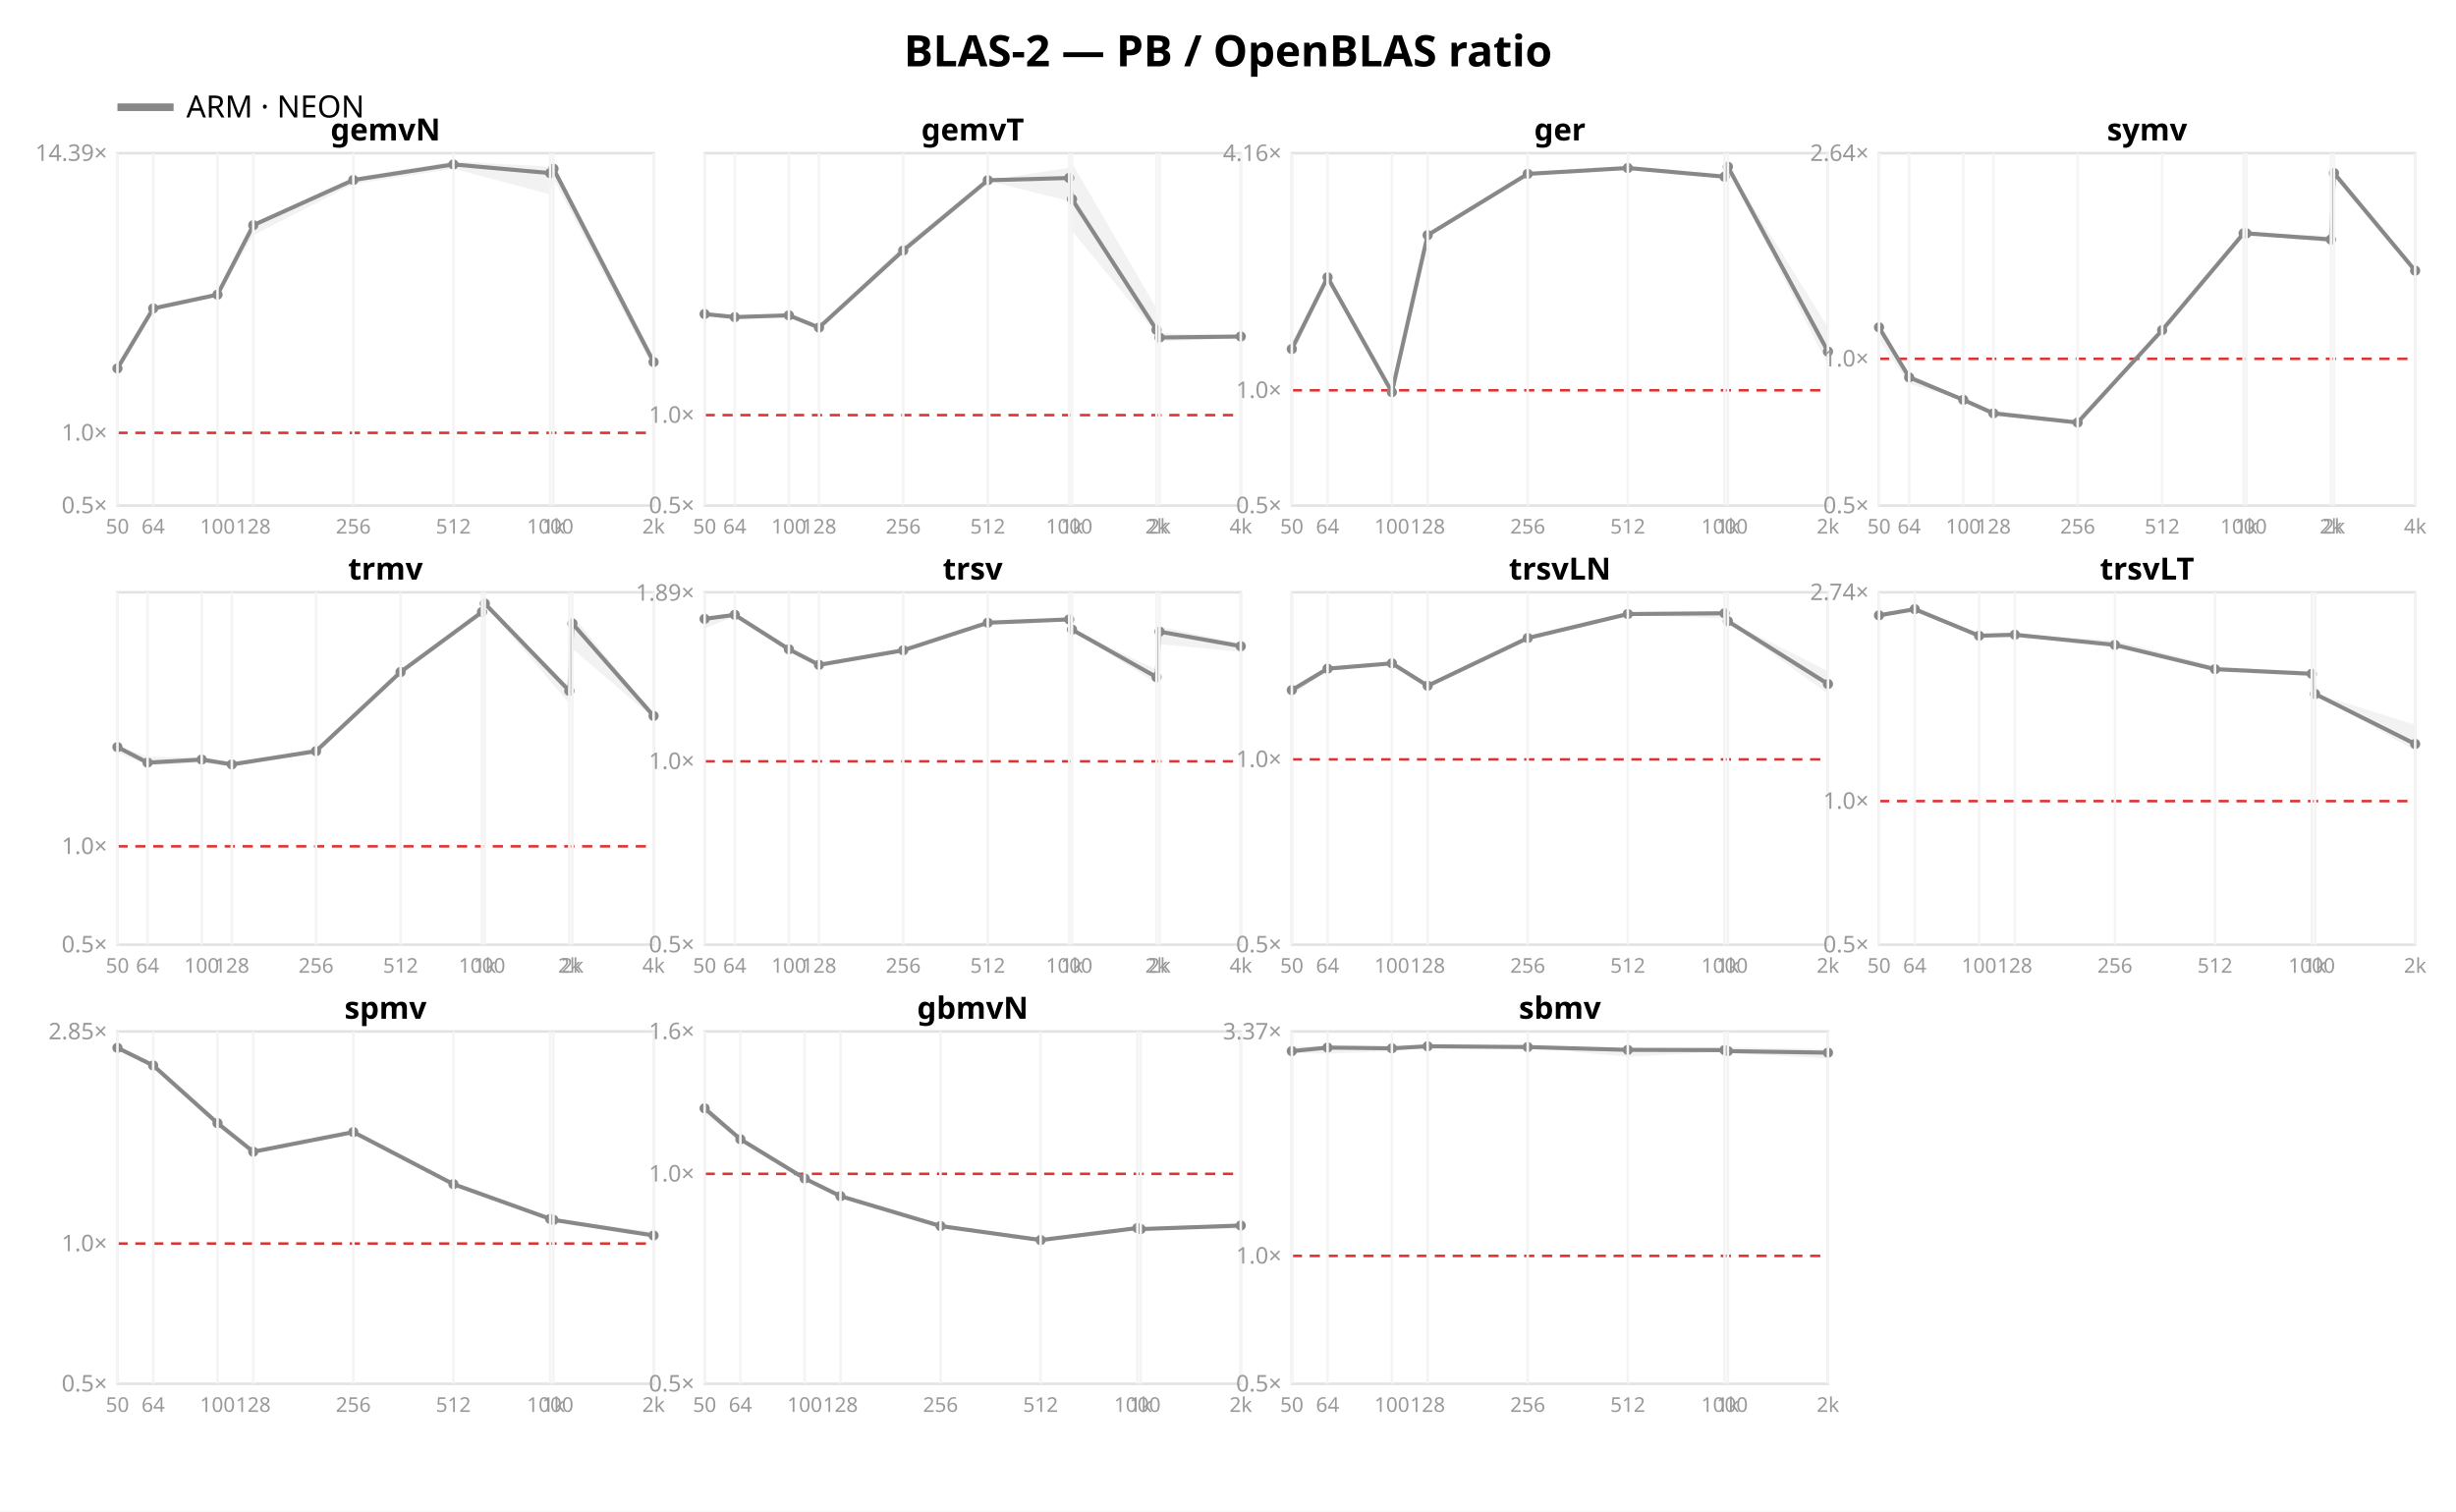
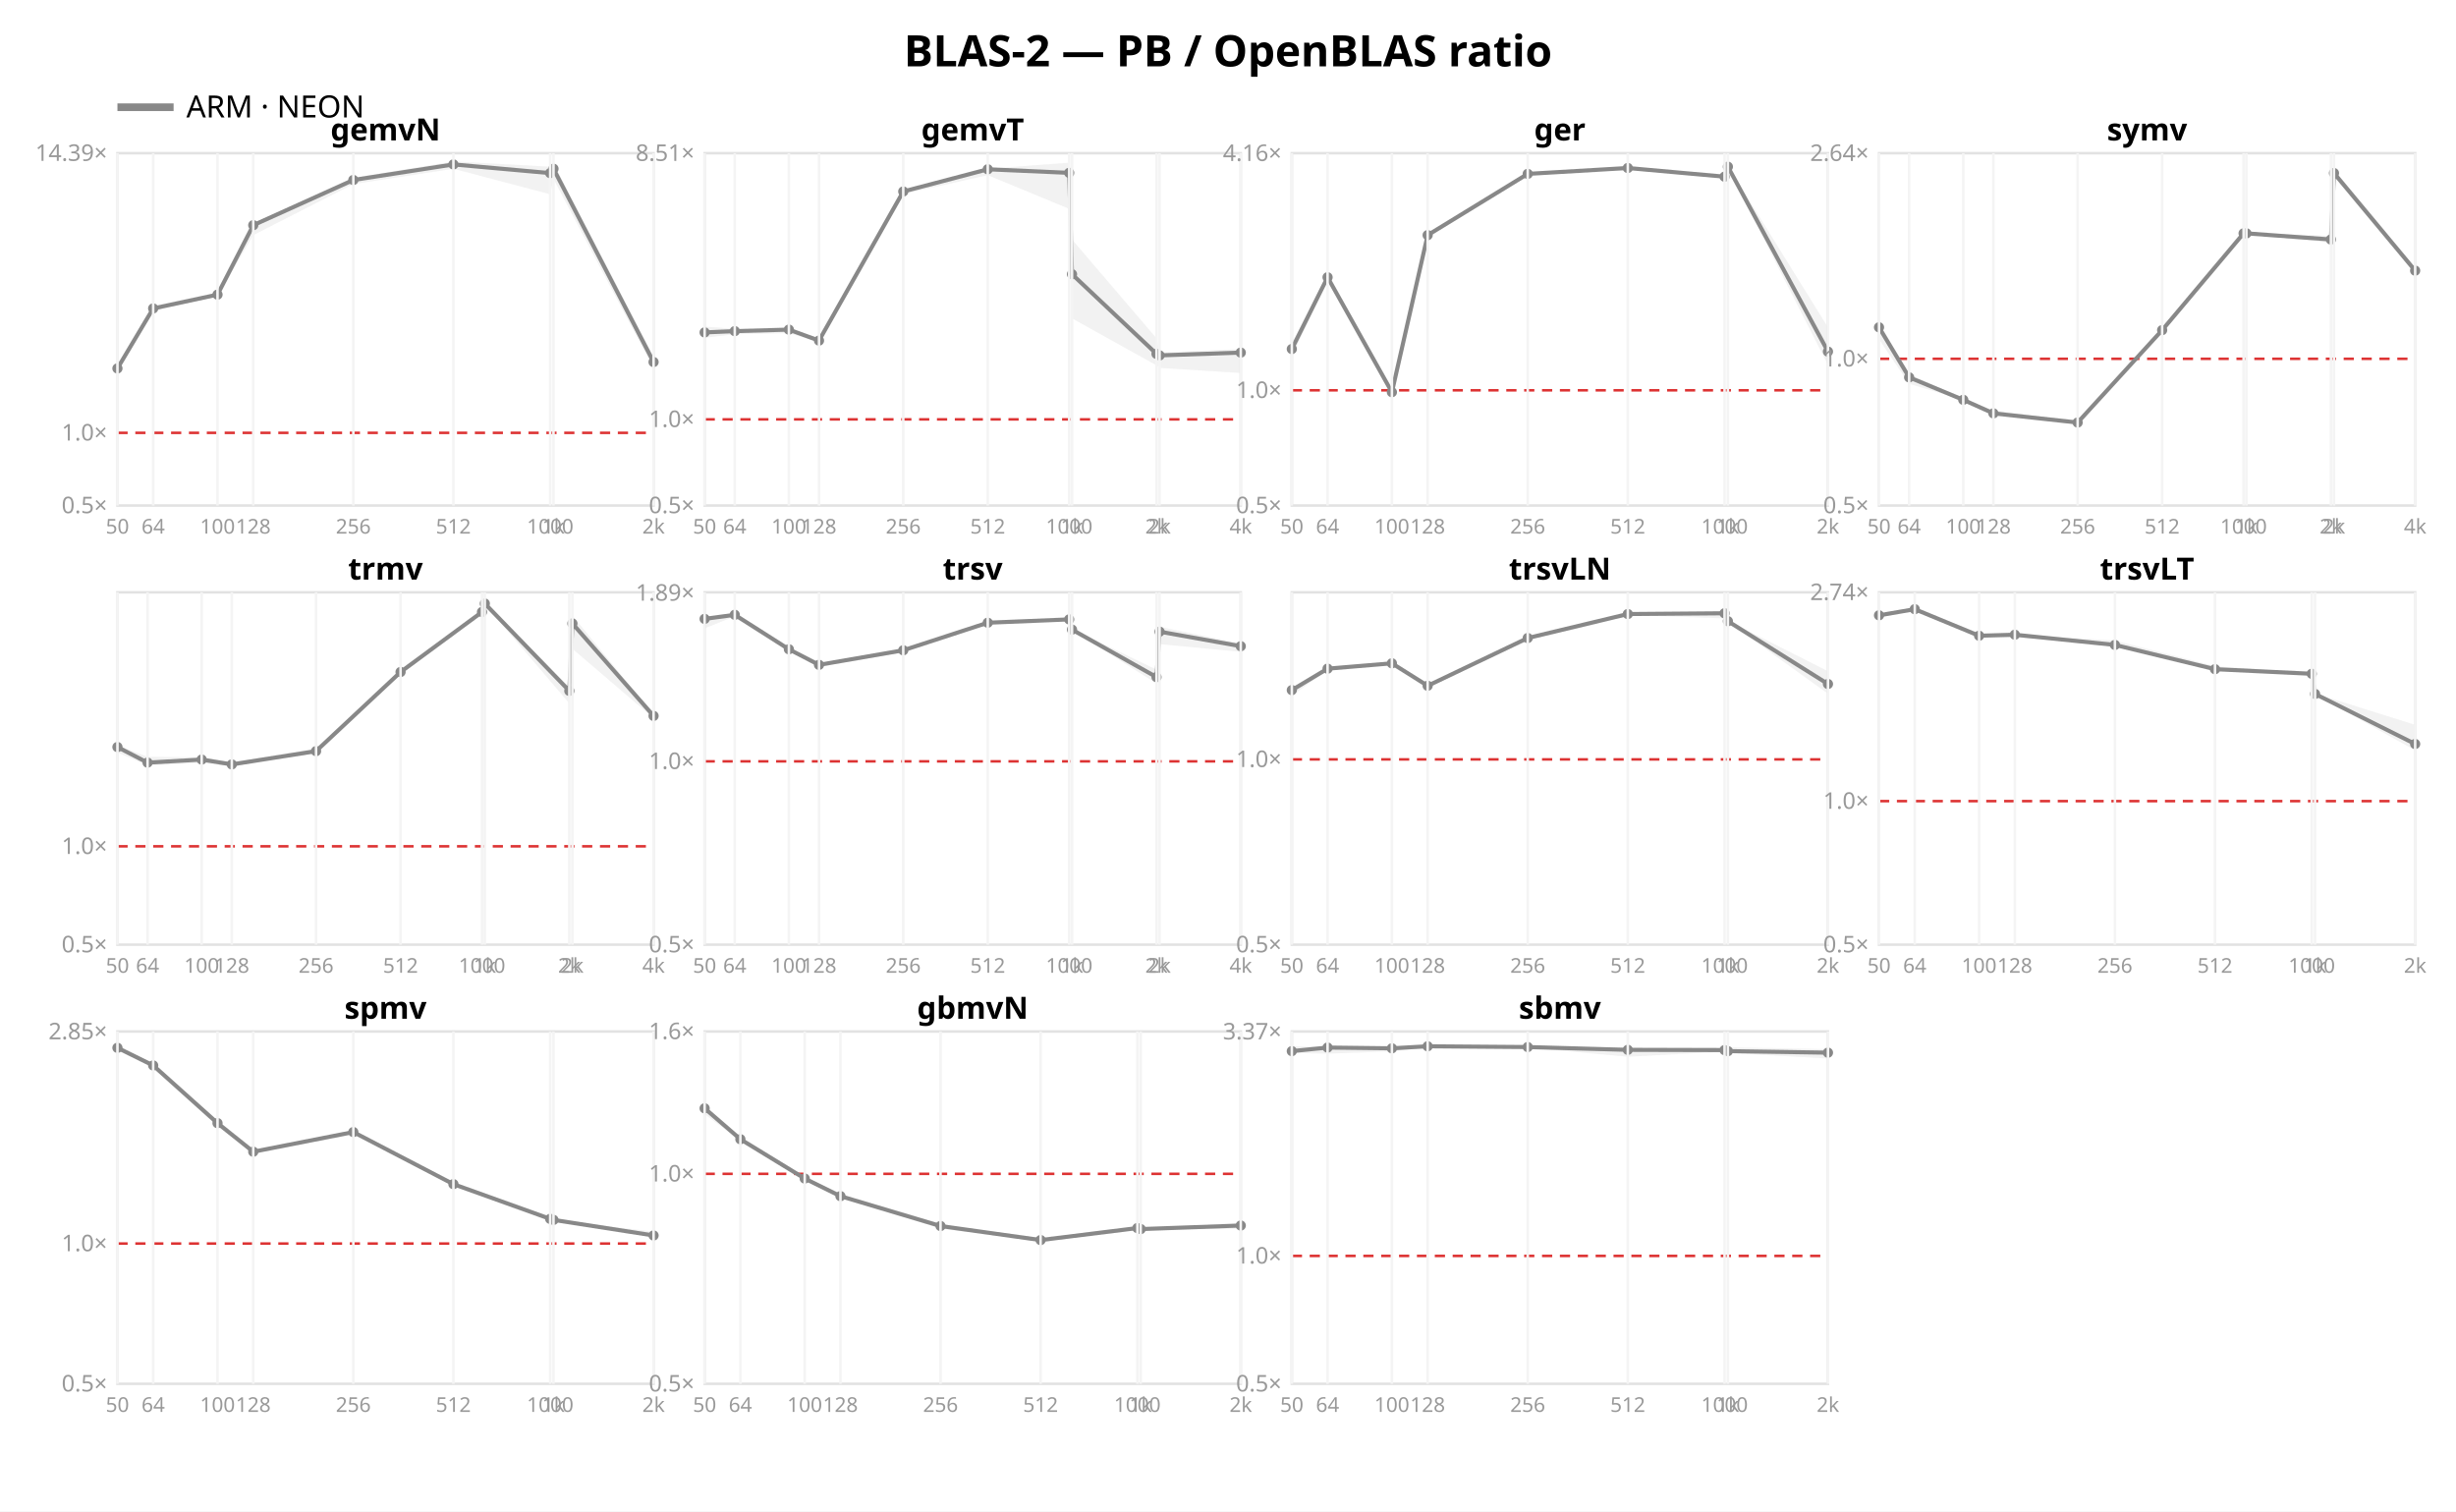
<svg xmlns="http://www.w3.org/2000/svg" width="962" height="592" font-family="sans-serif">
  <rect width="962" height="592" fill="white" />
  <text x="481.0" y="26" text-anchor="middle" font-size="17" font-weight="bold">BLAS-2 — PB / OpenBLAS ratio</text>
  <line x1="46" y1="42" x2="68" y2="42" stroke="#888888" stroke-width="3" />
  <text x="73" y="46" font-size="12">ARM · NEON</text>
  <rect x="46" y="60" width="210" height="138" fill="none" stroke="#e2e2e2" />
  <line x1="46" y1="169.53" x2="256" y2="169.53" stroke="#d33" stroke-dasharray="4 3" />
  <text x="42" y="201.0" text-anchor="end" font-size="9" fill="#999">0.5×</text>
  <text x="42" y="172.53" text-anchor="end" font-size="9" fill="#999">1.0×</text>
  <text x="42" y="63.007" text-anchor="end" font-size="9" fill="#999">14.39×</text>
  <polygon points="46.0,143.5 60.0,120.2 85.2,114.9 99.2,87.5 138.4,69.6 177.6,63.2 215.5,65.3 216.8,64.0 256.0,139.6 256.0,144.3 216.8,70.1 215.5,76.1 177.6,66.1 138.4,72.1 99.2,92.1 85.2,116.0 60.0,121.9 46.0,145.3" fill="#888888" opacity="0.11" />
  <polyline points="46.0,144.3 60.0,120.8 85.2,115.4 99.2,88.2 138.4,70.5 177.6,64.4 215.5,67.8 216.8,66.1 256.0,141.8" fill="none" stroke="#888888" stroke-width="1.6" />
  <circle cx="46.0" cy="144.3" r="2" fill="#888888" />
  <circle cx="60.0" cy="120.8" r="2" fill="#888888" />
  <circle cx="85.2" cy="115.4" r="2" fill="#888888" />
  <circle cx="99.2" cy="88.2" r="2" fill="#888888" />
  <circle cx="138.4" cy="70.5" r="2" fill="#888888" />
  <circle cx="177.6" cy="64.4" r="2" fill="#888888" />
  <circle cx="215.5" cy="67.8" r="2" fill="#888888" />
  <circle cx="216.8" cy="66.1" r="2" fill="#888888" />
  <circle cx="256.0" cy="141.8" r="2" fill="#888888" />
  <text x="151.0" y="55" text-anchor="middle" font-size="12" font-weight="bold">gemvN</text>
  <line x1="46.0" y1="60" x2="46.0" y2="198" stroke="#f4f4f4" />
  <text x="46.0" y="209" text-anchor="middle" font-size="8" fill="#999">50</text>
  <line x1="60.0" y1="60" x2="60.0" y2="198" stroke="#f4f4f4" />
  <text x="60.0" y="209" text-anchor="middle" font-size="8" fill="#999">64</text>
  <line x1="85.2" y1="60" x2="85.2" y2="198" stroke="#f4f4f4" />
  <text x="85.2" y="209" text-anchor="middle" font-size="8" fill="#999">100</text>
  <line x1="99.2" y1="60" x2="99.2" y2="198" stroke="#f4f4f4" />
  <text x="99.2" y="209" text-anchor="middle" font-size="8" fill="#999">128</text>
  <line x1="138.4" y1="60" x2="138.4" y2="198" stroke="#f4f4f4" />
  <text x="138.4" y="209" text-anchor="middle" font-size="8" fill="#999">256</text>
  <line x1="177.6" y1="60" x2="177.6" y2="198" stroke="#f4f4f4" />
  <text x="177.6" y="209" text-anchor="middle" font-size="8" fill="#999">512</text>
  <line x1="215.5" y1="60" x2="215.5" y2="198" stroke="#f4f4f4" />
  <text x="215.5" y="209" text-anchor="middle" font-size="8" fill="#999">1000</text>
  <line x1="216.8" y1="60" x2="216.8" y2="198" stroke="#f4f4f4" />
  <text x="216.8" y="209" text-anchor="middle" font-size="8" fill="#999">1k</text>
  <line x1="256.0" y1="60" x2="256.0" y2="198" stroke="#f4f4f4" />
  <text x="256.0" y="209" text-anchor="middle" font-size="8" fill="#999">2k</text>
  <rect x="276" y="60" width="210" height="138" fill="none" stroke="#e2e2e2" />
-   <line x1="276" y1="162.585" x2="486" y2="162.585" stroke="#d33" stroke-dasharray="4 3" />
+   <line x1="276" y1="164.257" x2="486" y2="164.257" stroke="#d33" stroke-dasharray="4 3" />
  <text x="272" y="201.0" text-anchor="end" font-size="9" fill="#999">0.5×</text>
-   <text x="272" y="165.585" text-anchor="end" font-size="9" fill="#999">1.0×</text>
-   <polygon points="276.0,122.8 287.8,124.0 309.0,123.4 320.8,128.1 353.8,96.1 386.9,70.6 418.8,65.7 419.9,63.9 453.0,120.8 454.2,130.5 486.0,131.4 486.0,132.4 454.2,133.8 453.0,130.8 419.9,90.4 418.8,78.8 386.9,70.8 353.8,98.3 320.8,128.8 309.0,123.6 287.8,124.4 276.0,123.3" fill="#888888" opacity="0.11" />
-   <polyline points="276.0,123.0 287.8,124.2 309.0,123.5 320.8,128.3 353.8,98.1 386.9,70.6 418.8,69.7 419.9,78.0 453.0,129.2 454.2,132.2 486.0,131.8" fill="none" stroke="#888888" stroke-width="1.6" />
-   <circle cx="276.0" cy="123.0" r="2" fill="#888888" />
-   <circle cx="287.8" cy="124.2" r="2" fill="#888888" />
-   <circle cx="309.0" cy="123.5" r="2" fill="#888888" />
-   <circle cx="320.8" cy="128.3" r="2" fill="#888888" />
-   <circle cx="353.8" cy="98.1" r="2" fill="#888888" />
-   <circle cx="386.9" cy="70.6" r="2" fill="#888888" />
-   <circle cx="418.8" cy="69.7" r="2" fill="#888888" />
-   <circle cx="419.9" cy="78.0" r="2" fill="#888888" />
-   <circle cx="453.0" cy="129.2" r="2" fill="#888888" />
-   <circle cx="454.2" cy="132.2" r="2" fill="#888888" />
-   <circle cx="486.0" cy="131.8" r="2" fill="#888888" />
+   <text x="272" y="167.257" text-anchor="end" font-size="9" fill="#999">1.0×</text>
+   <text x="272" y="63.019" text-anchor="end" font-size="9" fill="#999">8.51×</text>
+   <polygon points="276.0,127.9 287.8,128.8 309.0,128.9 320.8,132.9 353.8,74.5 386.9,66.1 418.8,63.7 419.9,93.8 453.0,132.5 454.2,138.1 486.0,136.7 486.0,146.1 454.2,144.1 453.0,143.1 419.9,124.7 418.8,81.8 386.9,68.6 353.8,76.0 320.8,134.0 309.0,130.5 287.8,130.9 276.0,132.3" fill="#888888" opacity="0.11" />
+   <polyline points="276.0,130.2 287.8,129.7 309.0,129.1 320.8,133.4 353.8,75.0 386.9,66.3 418.8,67.7 419.9,107.4 453.0,138.6 454.2,139.2 486.0,138.1" fill="none" stroke="#888888" stroke-width="1.6" />
+   <circle cx="276.0" cy="130.2" r="2" fill="#888888" />
+   <circle cx="287.8" cy="129.7" r="2" fill="#888888" />
+   <circle cx="309.0" cy="129.1" r="2" fill="#888888" />
+   <circle cx="320.8" cy="133.4" r="2" fill="#888888" />
+   <circle cx="353.8" cy="75.0" r="2" fill="#888888" />
+   <circle cx="386.9" cy="66.3" r="2" fill="#888888" />
+   <circle cx="418.8" cy="67.7" r="2" fill="#888888" />
+   <circle cx="419.9" cy="107.4" r="2" fill="#888888" />
+   <circle cx="453.0" cy="138.6" r="2" fill="#888888" />
+   <circle cx="454.2" cy="139.2" r="2" fill="#888888" />
+   <circle cx="486.0" cy="138.1" r="2" fill="#888888" />
  <text x="381.0" y="55" text-anchor="middle" font-size="12" font-weight="bold">gemvT</text>
  <line x1="276.0" y1="60" x2="276.0" y2="198" stroke="#f4f4f4" />
  <text x="276.0" y="209" text-anchor="middle" font-size="8" fill="#999">50</text>
  <line x1="287.8" y1="60" x2="287.8" y2="198" stroke="#f4f4f4" />
  <text x="287.8" y="209" text-anchor="middle" font-size="8" fill="#999">64</text>
  <line x1="309.0" y1="60" x2="309.0" y2="198" stroke="#f4f4f4" />
  <text x="309.0" y="209" text-anchor="middle" font-size="8" fill="#999">100</text>
  <line x1="320.8" y1="60" x2="320.8" y2="198" stroke="#f4f4f4" />
  <text x="320.8" y="209" text-anchor="middle" font-size="8" fill="#999">128</text>
  <line x1="353.8" y1="60" x2="353.8" y2="198" stroke="#f4f4f4" />
  <text x="353.8" y="209" text-anchor="middle" font-size="8" fill="#999">256</text>
  <line x1="386.9" y1="60" x2="386.9" y2="198" stroke="#f4f4f4" />
  <text x="386.9" y="209" text-anchor="middle" font-size="8" fill="#999">512</text>
  <line x1="418.8" y1="60" x2="418.8" y2="198" stroke="#f4f4f4" />
  <text x="418.8" y="209" text-anchor="middle" font-size="8" fill="#999">1000</text>
  <line x1="419.9" y1="60" x2="419.9" y2="198" stroke="#f4f4f4" />
  <text x="419.9" y="209" text-anchor="middle" font-size="8" fill="#999">1k</text>
  <line x1="453.0" y1="60" x2="453.0" y2="198" stroke="#f4f4f4" />
  <text x="453.0" y="209" text-anchor="middle" font-size="8" fill="#999">2k</text>
  <line x1="454.2" y1="60" x2="454.2" y2="198" stroke="#f4f4f4" />
  <text x="454.2" y="209" text-anchor="middle" font-size="8" fill="#999">2k</text>
  <line x1="486.0" y1="60" x2="486.0" y2="198" stroke="#f4f4f4" />
  <text x="486.0" y="209" text-anchor="middle" font-size="8" fill="#999">4k</text>
  <rect x="506" y="60" width="210" height="138" fill="none" stroke="#e2e2e2" />
  <line x1="506" y1="152.87" x2="716" y2="152.87" stroke="#d33" stroke-dasharray="4 3" />
  <text x="502" y="201.0" text-anchor="end" font-size="9" fill="#999">0.5×</text>
  <text x="502" y="155.87" text-anchor="end" font-size="9" fill="#999">1.0×</text>
  <text x="502" y="63.057" text-anchor="end" font-size="9" fill="#999">4.16×</text>
  <polygon points="506.0,134.2 520.0,108.1 545.2,152.5 559.2,91.7 598.4,68.0 637.6,65.7 675.5,69.0 676.8,65.0 716.0,128.2 716.0,142.9 676.8,66.1 675.5,69.8 637.6,66.5 598.4,68.2 559.2,92.5 545.2,154.6 520.0,109.1 506.0,139.8" fill="#888888" opacity="0.11" />
  <polyline points="506.0,136.7 520.0,108.6 545.2,153.6 559.2,92.1 598.4,68.1 637.6,65.8 675.5,69.2 676.8,65.3 716.0,137.7" fill="none" stroke="#888888" stroke-width="1.6" />
  <circle cx="506.0" cy="136.7" r="2" fill="#888888" />
  <circle cx="520.0" cy="108.6" r="2" fill="#888888" />
  <circle cx="545.2" cy="153.6" r="2" fill="#888888" />
  <circle cx="559.2" cy="92.1" r="2" fill="#888888" />
  <circle cx="598.4" cy="68.1" r="2" fill="#888888" />
  <circle cx="637.6" cy="65.8" r="2" fill="#888888" />
  <circle cx="675.5" cy="69.2" r="2" fill="#888888" />
  <circle cx="676.8" cy="65.3" r="2" fill="#888888" />
  <circle cx="716.0" cy="137.7" r="2" fill="#888888" />
  <text x="611.0" y="55" text-anchor="middle" font-size="12" font-weight="bold">ger</text>
  <line x1="506.0" y1="60" x2="506.0" y2="198" stroke="#f4f4f4" />
  <text x="506.0" y="209" text-anchor="middle" font-size="8" fill="#999">50</text>
  <line x1="520.0" y1="60" x2="520.0" y2="198" stroke="#f4f4f4" />
  <text x="520.0" y="209" text-anchor="middle" font-size="8" fill="#999">64</text>
  <line x1="545.2" y1="60" x2="545.2" y2="198" stroke="#f4f4f4" />
  <text x="545.2" y="209" text-anchor="middle" font-size="8" fill="#999">100</text>
  <line x1="559.2" y1="60" x2="559.2" y2="198" stroke="#f4f4f4" />
  <text x="559.2" y="209" text-anchor="middle" font-size="8" fill="#999">128</text>
  <line x1="598.4" y1="60" x2="598.4" y2="198" stroke="#f4f4f4" />
  <text x="598.4" y="209" text-anchor="middle" font-size="8" fill="#999">256</text>
  <line x1="637.6" y1="60" x2="637.6" y2="198" stroke="#f4f4f4" />
  <text x="637.6" y="209" text-anchor="middle" font-size="8" fill="#999">512</text>
  <line x1="675.5" y1="60" x2="675.5" y2="198" stroke="#f4f4f4" />
  <text x="675.5" y="209" text-anchor="middle" font-size="8" fill="#999">1000</text>
  <line x1="676.8" y1="60" x2="676.8" y2="198" stroke="#f4f4f4" />
  <text x="676.8" y="209" text-anchor="middle" font-size="8" fill="#999">1k</text>
  <line x1="716.0" y1="60" x2="716.0" y2="198" stroke="#f4f4f4" />
  <text x="716.0" y="209" text-anchor="middle" font-size="8" fill="#999">2k</text>
  <rect x="736" y="60" width="210" height="138" fill="none" stroke="#e2e2e2" />
  <line x1="736" y1="140.53" x2="946" y2="140.53" stroke="#d33" stroke-dasharray="4 3" />
  <text x="732" y="201.0" text-anchor="end" font-size="9" fill="#999">0.5×</text>
  <text x="732" y="143.53" text-anchor="end" font-size="9" fill="#999">1.0×</text>
  <text x="732" y="63.04" text-anchor="end" font-size="9" fill="#999">2.64×</text>
  <polygon points="736.0,128.0 747.8,146.4 769.0,156.3 780.8,160.7 813.8,165.1 846.9,129.0 878.8,91.0 879.9,91.1 913.0,92.4 914.2,66.4 946.0,104.8 946.0,106.5 914.2,68.8 913.0,95.1 879.9,91.7 878.8,91.9 846.9,129.6 813.8,165.6 780.8,162.3 769.0,156.7 747.8,150.3 736.0,132.9" fill="#888888" opacity="0.11" />
  <polyline points="736.0,128.2 747.8,147.8 769.0,156.6 780.8,161.9 813.8,165.5 846.9,129.3 878.8,91.4 879.9,91.4 913.0,93.8 914.2,67.8 946.0,106.0" fill="none" stroke="#888888" stroke-width="1.6" />
  <circle cx="736.0" cy="128.2" r="2" fill="#888888" />
  <circle cx="747.8" cy="147.8" r="2" fill="#888888" />
  <circle cx="769.0" cy="156.6" r="2" fill="#888888" />
  <circle cx="780.8" cy="161.9" r="2" fill="#888888" />
  <circle cx="813.8" cy="165.5" r="2" fill="#888888" />
  <circle cx="846.9" cy="129.3" r="2" fill="#888888" />
  <circle cx="878.8" cy="91.4" r="2" fill="#888888" />
  <circle cx="879.9" cy="91.4" r="2" fill="#888888" />
  <circle cx="913.0" cy="93.8" r="2" fill="#888888" />
  <circle cx="914.2" cy="67.8" r="2" fill="#888888" />
  <circle cx="946.0" cy="106.0" r="2" fill="#888888" />
  <text x="841.0" y="55" text-anchor="middle" font-size="12" font-weight="bold">symv</text>
  <line x1="736.0" y1="60" x2="736.0" y2="198" stroke="#f4f4f4" />
  <text x="736.0" y="209" text-anchor="middle" font-size="8" fill="#999">50</text>
  <line x1="747.8" y1="60" x2="747.8" y2="198" stroke="#f4f4f4" />
  <text x="747.8" y="209" text-anchor="middle" font-size="8" fill="#999">64</text>
  <line x1="769.0" y1="60" x2="769.0" y2="198" stroke="#f4f4f4" />
  <text x="769.0" y="209" text-anchor="middle" font-size="8" fill="#999">100</text>
  <line x1="780.8" y1="60" x2="780.8" y2="198" stroke="#f4f4f4" />
  <text x="780.8" y="209" text-anchor="middle" font-size="8" fill="#999">128</text>
  <line x1="813.8" y1="60" x2="813.8" y2="198" stroke="#f4f4f4" />
  <text x="813.8" y="209" text-anchor="middle" font-size="8" fill="#999">256</text>
  <line x1="846.9" y1="60" x2="846.9" y2="198" stroke="#f4f4f4" />
  <text x="846.9" y="209" text-anchor="middle" font-size="8" fill="#999">512</text>
  <line x1="878.8" y1="60" x2="878.8" y2="198" stroke="#f4f4f4" />
  <text x="878.8" y="209" text-anchor="middle" font-size="8" fill="#999">1000</text>
  <line x1="879.9" y1="60" x2="879.9" y2="198" stroke="#f4f4f4" />
  <text x="879.9" y="209" text-anchor="middle" font-size="8" fill="#999">1k</text>
  <line x1="913.0" y1="60" x2="913.0" y2="198" stroke="#f4f4f4" />
  <text x="913.0" y="209" text-anchor="middle" font-size="8" fill="#999">2k</text>
  <line x1="914.2" y1="60" x2="914.2" y2="198" stroke="#f4f4f4" />
  <text x="914.2" y="209" text-anchor="middle" font-size="8" fill="#999">2k</text>
  <line x1="946.0" y1="60" x2="946.0" y2="198" stroke="#f4f4f4" />
  <text x="946.0" y="209" text-anchor="middle" font-size="8" fill="#999">4k</text>
  <rect x="46" y="232" width="210" height="138" fill="none" stroke="#e2e2e2" />
  <line x1="46" y1="331.475" x2="256" y2="331.475" stroke="#d33" stroke-dasharray="4 3" />
  <text x="42" y="373.0" text-anchor="end" font-size="9" fill="#999">0.5×</text>
  <text x="42" y="334.475" text-anchor="end" font-size="9" fill="#999">1.0×</text>
  <polygon points="46.0,291.9 57.8,296.4 79.0,296.6 90.8,298.6 123.8,293.1 156.9,263.2 188.8,239.5 189.9,236.3 223.0,269.1 224.2,241.1 256.0,279.8 256.0,281.3 224.2,254.1 223.0,275.5 189.9,236.7 188.8,240.0 156.9,264.1 123.8,294.4 90.8,300.2 79.0,298.8 57.8,299.8 46.0,294.7" fill="#888888" opacity="0.11" />
  <polyline points="46.0,292.6 57.8,298.7 79.0,297.5 90.8,299.4 123.8,294.2 156.9,263.2 188.8,239.7 189.9,236.4 223.0,270.6 224.2,244.2 256.0,280.4" fill="none" stroke="#888888" stroke-width="1.6" />
  <circle cx="46.0" cy="292.6" r="2" fill="#888888" />
  <circle cx="57.8" cy="298.7" r="2" fill="#888888" />
  <circle cx="79.0" cy="297.5" r="2" fill="#888888" />
  <circle cx="90.8" cy="299.4" r="2" fill="#888888" />
  <circle cx="123.8" cy="294.2" r="2" fill="#888888" />
  <circle cx="156.9" cy="263.2" r="2" fill="#888888" />
  <circle cx="188.8" cy="239.7" r="2" fill="#888888" />
  <circle cx="189.9" cy="236.4" r="2" fill="#888888" />
  <circle cx="223.0" cy="270.6" r="2" fill="#888888" />
  <circle cx="224.2" cy="244.2" r="2" fill="#888888" />
  <circle cx="256.0" cy="280.4" r="2" fill="#888888" />
  <text x="151.0" y="227" text-anchor="middle" font-size="12" font-weight="bold">trmv</text>
  <line x1="46.0" y1="232" x2="46.0" y2="370" stroke="#f4f4f4" />
  <text x="46.0" y="381" text-anchor="middle" font-size="8" fill="#999">50</text>
  <line x1="57.8" y1="232" x2="57.8" y2="370" stroke="#f4f4f4" />
  <text x="57.8" y="381" text-anchor="middle" font-size="8" fill="#999">64</text>
  <line x1="79.0" y1="232" x2="79.0" y2="370" stroke="#f4f4f4" />
  <text x="79.0" y="381" text-anchor="middle" font-size="8" fill="#999">100</text>
  <line x1="90.8" y1="232" x2="90.8" y2="370" stroke="#f4f4f4" />
  <text x="90.8" y="381" text-anchor="middle" font-size="8" fill="#999">128</text>
  <line x1="123.8" y1="232" x2="123.8" y2="370" stroke="#f4f4f4" />
  <text x="123.8" y="381" text-anchor="middle" font-size="8" fill="#999">256</text>
  <line x1="156.9" y1="232" x2="156.9" y2="370" stroke="#f4f4f4" />
  <text x="156.9" y="381" text-anchor="middle" font-size="8" fill="#999">512</text>
  <line x1="188.8" y1="232" x2="188.8" y2="370" stroke="#f4f4f4" />
  <text x="188.8" y="381" text-anchor="middle" font-size="8" fill="#999">1000</text>
  <line x1="189.9" y1="232" x2="189.9" y2="370" stroke="#f4f4f4" />
  <text x="189.9" y="381" text-anchor="middle" font-size="8" fill="#999">1k</text>
  <line x1="223.0" y1="232" x2="223.0" y2="370" stroke="#f4f4f4" />
  <text x="223.0" y="381" text-anchor="middle" font-size="8" fill="#999">2k</text>
  <line x1="224.2" y1="232" x2="224.2" y2="370" stroke="#f4f4f4" />
  <text x="224.2" y="381" text-anchor="middle" font-size="8" fill="#999">2k</text>
  <line x1="256.0" y1="232" x2="256.0" y2="370" stroke="#f4f4f4" />
  <text x="256.0" y="381" text-anchor="middle" font-size="8" fill="#999">4k</text>
  <rect x="276" y="232" width="210" height="138" fill="none" stroke="#e2e2e2" />
  <line x1="276" y1="298.201" x2="486" y2="298.201" stroke="#d33" stroke-dasharray="4 3" />
  <text x="272" y="373.0" text-anchor="end" font-size="9" fill="#999">0.5×</text>
  <text x="272" y="301.201" text-anchor="end" font-size="9" fill="#999">1.0×</text>
  <text x="272" y="235.261" text-anchor="end" font-size="9" fill="#999">1.89×</text>
  <polygon points="276.0,241.9 287.8,240.0 309.0,254.0 320.8,259.8 353.8,254.2 386.9,243.6 418.8,242.4 419.9,246.3 453.0,262.3 454.2,245.5 486.0,252.0 486.0,255.3 454.2,252.3 453.0,267.7 419.9,246.8 418.8,242.9 386.9,244.1 353.8,255.3 320.8,261.1 309.0,254.6 287.8,241.4 276.0,246.1" fill="#888888" opacity="0.11" />
  <polyline points="276.0,242.4 287.8,240.8 309.0,254.3 320.8,260.4 353.8,254.7 386.9,243.9 418.8,242.6 419.9,246.6 453.0,265.2 454.2,247.4 486.0,253.1" fill="none" stroke="#888888" stroke-width="1.6" />
  <circle cx="276.0" cy="242.4" r="2" fill="#888888" />
  <circle cx="287.8" cy="240.8" r="2" fill="#888888" />
  <circle cx="309.0" cy="254.3" r="2" fill="#888888" />
  <circle cx="320.8" cy="260.4" r="2" fill="#888888" />
  <circle cx="353.8" cy="254.7" r="2" fill="#888888" />
  <circle cx="386.9" cy="243.9" r="2" fill="#888888" />
  <circle cx="418.8" cy="242.6" r="2" fill="#888888" />
  <circle cx="419.9" cy="246.6" r="2" fill="#888888" />
  <circle cx="453.0" cy="265.2" r="2" fill="#888888" />
  <circle cx="454.2" cy="247.4" r="2" fill="#888888" />
  <circle cx="486.0" cy="253.1" r="2" fill="#888888" />
  <text x="381.0" y="227" text-anchor="middle" font-size="12" font-weight="bold">trsv</text>
  <line x1="276.0" y1="232" x2="276.0" y2="370" stroke="#f4f4f4" />
  <text x="276.0" y="381" text-anchor="middle" font-size="8" fill="#999">50</text>
  <line x1="287.8" y1="232" x2="287.8" y2="370" stroke="#f4f4f4" />
  <text x="287.8" y="381" text-anchor="middle" font-size="8" fill="#999">64</text>
  <line x1="309.0" y1="232" x2="309.0" y2="370" stroke="#f4f4f4" />
  <text x="309.0" y="381" text-anchor="middle" font-size="8" fill="#999">100</text>
  <line x1="320.8" y1="232" x2="320.8" y2="370" stroke="#f4f4f4" />
  <text x="320.8" y="381" text-anchor="middle" font-size="8" fill="#999">128</text>
  <line x1="353.8" y1="232" x2="353.8" y2="370" stroke="#f4f4f4" />
  <text x="353.8" y="381" text-anchor="middle" font-size="8" fill="#999">256</text>
  <line x1="386.9" y1="232" x2="386.9" y2="370" stroke="#f4f4f4" />
  <text x="386.9" y="381" text-anchor="middle" font-size="8" fill="#999">512</text>
  <line x1="418.8" y1="232" x2="418.8" y2="370" stroke="#f4f4f4" />
  <text x="418.8" y="381" text-anchor="middle" font-size="8" fill="#999">1000</text>
  <line x1="419.9" y1="232" x2="419.9" y2="370" stroke="#f4f4f4" />
  <text x="419.9" y="381" text-anchor="middle" font-size="8" fill="#999">1k</text>
  <line x1="453.0" y1="232" x2="453.0" y2="370" stroke="#f4f4f4" />
  <text x="453.0" y="381" text-anchor="middle" font-size="8" fill="#999">2k</text>
  <line x1="454.2" y1="232" x2="454.2" y2="370" stroke="#f4f4f4" />
  <text x="454.2" y="381" text-anchor="middle" font-size="8" fill="#999">2k</text>
  <line x1="486.0" y1="232" x2="486.0" y2="370" stroke="#f4f4f4" />
  <text x="486.0" y="381" text-anchor="middle" font-size="8" fill="#999">4k</text>
  <rect x="506" y="232" width="210" height="138" fill="none" stroke="#e2e2e2" />
  <line x1="506" y1="297.433" x2="716" y2="297.433" stroke="#d33" stroke-dasharray="4 3" />
  <text x="502" y="373.0" text-anchor="end" font-size="9" fill="#999">0.5×</text>
  <text x="502" y="300.433" text-anchor="end" font-size="9" fill="#999">1.0×</text>
  <polygon points="506.0,269.8 520.0,261.6 545.2,259.4 559.2,268.3 598.4,249.6 637.6,240.3 675.5,240.1 676.8,243.1 716.0,262.9 716.0,271.7 676.8,243.5 675.5,242.2 637.6,240.9 598.4,250.2 559.2,269.5 545.2,260.0 520.0,262.4 506.0,272.5" fill="#888888" opacity="0.11" />
  <polyline points="506.0,270.3 520.0,261.9 545.2,259.8 559.2,268.6 598.4,249.9 637.6,240.5 675.5,240.2 676.8,243.3 716.0,267.9" fill="none" stroke="#888888" stroke-width="1.6" />
  <circle cx="506.0" cy="270.3" r="2" fill="#888888" />
  <circle cx="520.0" cy="261.9" r="2" fill="#888888" />
  <circle cx="545.2" cy="259.8" r="2" fill="#888888" />
  <circle cx="559.2" cy="268.6" r="2" fill="#888888" />
  <circle cx="598.4" cy="249.9" r="2" fill="#888888" />
  <circle cx="637.6" cy="240.5" r="2" fill="#888888" />
  <circle cx="675.5" cy="240.2" r="2" fill="#888888" />
  <circle cx="676.8" cy="243.3" r="2" fill="#888888" />
  <circle cx="716.0" cy="267.9" r="2" fill="#888888" />
  <text x="611.0" y="227" text-anchor="middle" font-size="12" font-weight="bold">trsvLN</text>
  <line x1="506.0" y1="232" x2="506.0" y2="370" stroke="#f4f4f4" />
  <text x="506.0" y="381" text-anchor="middle" font-size="8" fill="#999">50</text>
  <line x1="520.0" y1="232" x2="520.0" y2="370" stroke="#f4f4f4" />
  <text x="520.0" y="381" text-anchor="middle" font-size="8" fill="#999">64</text>
  <line x1="545.2" y1="232" x2="545.2" y2="370" stroke="#f4f4f4" />
  <text x="545.2" y="381" text-anchor="middle" font-size="8" fill="#999">100</text>
  <line x1="559.2" y1="232" x2="559.2" y2="370" stroke="#f4f4f4" />
  <text x="559.2" y="381" text-anchor="middle" font-size="8" fill="#999">128</text>
  <line x1="598.4" y1="232" x2="598.4" y2="370" stroke="#f4f4f4" />
  <text x="598.4" y="381" text-anchor="middle" font-size="8" fill="#999">256</text>
  <line x1="637.6" y1="232" x2="637.6" y2="370" stroke="#f4f4f4" />
  <text x="637.6" y="381" text-anchor="middle" font-size="8" fill="#999">512</text>
  <line x1="675.5" y1="232" x2="675.5" y2="370" stroke="#f4f4f4" />
  <text x="675.5" y="381" text-anchor="middle" font-size="8" fill="#999">1000</text>
  <line x1="676.8" y1="232" x2="676.8" y2="370" stroke="#f4f4f4" />
  <text x="676.8" y="381" text-anchor="middle" font-size="8" fill="#999">1k</text>
  <line x1="716.0" y1="232" x2="716.0" y2="370" stroke="#f4f4f4" />
  <text x="716.0" y="381" text-anchor="middle" font-size="8" fill="#999">2k</text>
  <rect x="736" y="232" width="210" height="138" fill="none" stroke="#e2e2e2" />
  <line x1="736" y1="313.778" x2="946" y2="313.778" stroke="#d33" stroke-dasharray="4 3" />
  <text x="732" y="373.0" text-anchor="end" font-size="9" fill="#999">0.5×</text>
  <text x="732" y="316.778" text-anchor="end" font-size="9" fill="#999">1.0×</text>
  <text x="732" y="235.022" text-anchor="end" font-size="9" fill="#999">2.74×</text>
  <polygon points="736.0,240.6 750.0,238.2 775.2,248.5 789.2,248.4 828.4,250.9 867.6,260.9 905.5,263.7 906.8,271.6 946.0,283.9 946.0,293.9 906.8,272.0 905.5,264.0 867.6,262.2 828.4,252.8 789.2,249.6 775.2,249.6 750.0,239.2 736.0,241.3" fill="#888888" opacity="0.11" />
  <polyline points="736.0,241.0 750.0,238.6 775.2,249.0 789.2,248.6 828.4,252.6 867.6,262.1 905.5,263.9 906.8,271.8 946.0,291.4" fill="none" stroke="#888888" stroke-width="1.6" />
  <circle cx="736.0" cy="241.0" r="2" fill="#888888" />
  <circle cx="750.0" cy="238.6" r="2" fill="#888888" />
  <circle cx="775.2" cy="249.0" r="2" fill="#888888" />
  <circle cx="789.2" cy="248.6" r="2" fill="#888888" />
  <circle cx="828.4" cy="252.6" r="2" fill="#888888" />
  <circle cx="867.6" cy="262.1" r="2" fill="#888888" />
  <circle cx="905.5" cy="263.9" r="2" fill="#888888" />
  <circle cx="906.8" cy="271.8" r="2" fill="#888888" />
  <circle cx="946.0" cy="291.4" r="2" fill="#888888" />
  <text x="841.0" y="227" text-anchor="middle" font-size="12" font-weight="bold">trsvLT</text>
  <line x1="736.0" y1="232" x2="736.0" y2="370" stroke="#f4f4f4" />
  <text x="736.0" y="381" text-anchor="middle" font-size="8" fill="#999">50</text>
  <line x1="750.0" y1="232" x2="750.0" y2="370" stroke="#f4f4f4" />
  <text x="750.0" y="381" text-anchor="middle" font-size="8" fill="#999">64</text>
  <line x1="775.2" y1="232" x2="775.2" y2="370" stroke="#f4f4f4" />
  <text x="775.2" y="381" text-anchor="middle" font-size="8" fill="#999">100</text>
  <line x1="789.2" y1="232" x2="789.2" y2="370" stroke="#f4f4f4" />
  <text x="789.2" y="381" text-anchor="middle" font-size="8" fill="#999">128</text>
  <line x1="828.4" y1="232" x2="828.4" y2="370" stroke="#f4f4f4" />
  <text x="828.4" y="381" text-anchor="middle" font-size="8" fill="#999">256</text>
  <line x1="867.6" y1="232" x2="867.6" y2="370" stroke="#f4f4f4" />
  <text x="867.6" y="381" text-anchor="middle" font-size="8" fill="#999">512</text>
  <line x1="905.5" y1="232" x2="905.5" y2="370" stroke="#f4f4f4" />
  <text x="905.5" y="381" text-anchor="middle" font-size="8" fill="#999">1000</text>
  <line x1="906.8" y1="232" x2="906.8" y2="370" stroke="#f4f4f4" />
  <text x="906.8" y="381" text-anchor="middle" font-size="8" fill="#999">1k</text>
  <line x1="946.0" y1="232" x2="946.0" y2="370" stroke="#f4f4f4" />
  <text x="946.0" y="381" text-anchor="middle" font-size="8" fill="#999">2k</text>
  <rect x="46" y="404" width="210" height="138" fill="none" stroke="#e2e2e2" />
  <line x1="46" y1="487.066" x2="256" y2="487.066" stroke="#d33" stroke-dasharray="4 3" />
  <text x="42" y="545.0" text-anchor="end" font-size="9" fill="#999">0.5×</text>
  <text x="42" y="490.066" text-anchor="end" font-size="9" fill="#999">1.0×</text>
  <text x="42" y="407.062" text-anchor="end" font-size="9" fill="#999">2.85×</text>
  <polygon points="46.0,410.1 60.0,416.8 85.2,439.7 99.2,450.9 138.4,443.3 177.6,463.4 215.5,477.2 216.8,477.7 256.0,482.4 256.0,484.4 216.8,477.9 215.5,477.5 177.6,463.9 138.4,443.7 99.2,451.3 85.2,441.2 60.0,418.3 46.0,411.2" fill="#888888" opacity="0.11" />
  <polyline points="46.0,410.4 60.0,417.3 85.2,439.9 99.2,451.1 138.4,443.4 177.6,463.8 215.5,477.4 216.8,477.8 256.0,483.9" fill="none" stroke="#888888" stroke-width="1.6" />
  <circle cx="46.0" cy="410.4" r="2" fill="#888888" />
  <circle cx="60.0" cy="417.3" r="2" fill="#888888" />
  <circle cx="85.2" cy="439.9" r="2" fill="#888888" />
  <circle cx="99.2" cy="451.1" r="2" fill="#888888" />
  <circle cx="138.4" cy="443.4" r="2" fill="#888888" />
  <circle cx="177.6" cy="463.8" r="2" fill="#888888" />
  <circle cx="215.5" cy="477.4" r="2" fill="#888888" />
  <circle cx="216.8" cy="477.8" r="2" fill="#888888" />
  <circle cx="256.0" cy="483.9" r="2" fill="#888888" />
  <text x="151.0" y="399" text-anchor="middle" font-size="12" font-weight="bold">spmv</text>
  <line x1="46.0" y1="404" x2="46.0" y2="542" stroke="#f4f4f4" />
  <text x="46.0" y="553" text-anchor="middle" font-size="8" fill="#999">50</text>
  <line x1="60.0" y1="404" x2="60.0" y2="542" stroke="#f4f4f4" />
  <text x="60.0" y="553" text-anchor="middle" font-size="8" fill="#999">64</text>
  <line x1="85.2" y1="404" x2="85.2" y2="542" stroke="#f4f4f4" />
  <text x="85.2" y="553" text-anchor="middle" font-size="8" fill="#999">100</text>
  <line x1="99.2" y1="404" x2="99.2" y2="542" stroke="#f4f4f4" />
  <text x="99.2" y="553" text-anchor="middle" font-size="8" fill="#999">128</text>
  <line x1="138.4" y1="404" x2="138.4" y2="542" stroke="#f4f4f4" />
  <text x="138.4" y="553" text-anchor="middle" font-size="8" fill="#999">256</text>
  <line x1="177.6" y1="404" x2="177.6" y2="542" stroke="#f4f4f4" />
  <text x="177.6" y="553" text-anchor="middle" font-size="8" fill="#999">512</text>
  <line x1="215.5" y1="404" x2="215.5" y2="542" stroke="#f4f4f4" />
  <text x="215.5" y="553" text-anchor="middle" font-size="8" fill="#999">1000</text>
  <line x1="216.8" y1="404" x2="216.8" y2="542" stroke="#f4f4f4" />
  <text x="216.8" y="553" text-anchor="middle" font-size="8" fill="#999">1k</text>
  <line x1="256.0" y1="404" x2="256.0" y2="542" stroke="#f4f4f4" />
  <text x="256.0" y="553" text-anchor="middle" font-size="8" fill="#999">2k</text>
  <rect x="276" y="404" width="210" height="138" fill="none" stroke="#e2e2e2" />
  <line x1="276" y1="459.763" x2="486" y2="459.763" stroke="#d33" stroke-dasharray="4 3" />
  <text x="272" y="545.0" text-anchor="end" font-size="9" fill="#999">0.5×</text>
  <text x="272" y="462.763" text-anchor="end" font-size="9" fill="#999">1.0×</text>
  <text x="272" y="407.0" text-anchor="end" font-size="9" fill="#999">1.6×</text>
  <polygon points="276.0,433.4 290.0,445.8 315.2,461.1 329.2,468.2 368.4,479.9 407.6,484.8 445.5,480.5 446.8,481.1 486.0,479.2 486.0,481.2 446.8,481.8 445.5,481.6 407.6,486.3 368.4,481.2 329.2,469.0 315.2,462.0 290.0,446.8 276.0,436.4" fill="#888888" opacity="0.11" />
  <polyline points="276.0,434.1 290.0,446.2 315.2,461.6 329.2,468.5 368.4,480.2 407.6,485.7 445.5,481.0 446.8,481.4 486.0,480.0" fill="none" stroke="#888888" stroke-width="1.6" />
  <circle cx="276.0" cy="434.1" r="2" fill="#888888" />
  <circle cx="290.0" cy="446.2" r="2" fill="#888888" />
  <circle cx="315.2" cy="461.6" r="2" fill="#888888" />
  <circle cx="329.2" cy="468.5" r="2" fill="#888888" />
  <circle cx="368.4" cy="480.2" r="2" fill="#888888" />
  <circle cx="407.6" cy="485.7" r="2" fill="#888888" />
  <circle cx="445.5" cy="481.0" r="2" fill="#888888" />
  <circle cx="446.8" cy="481.4" r="2" fill="#888888" />
  <circle cx="486.0" cy="480.0" r="2" fill="#888888" />
  <text x="381.0" y="399" text-anchor="middle" font-size="12" font-weight="bold">gbmvN</text>
  <line x1="276.0" y1="404" x2="276.0" y2="542" stroke="#f4f4f4" />
  <text x="276.0" y="553" text-anchor="middle" font-size="8" fill="#999">50</text>
  <line x1="290.0" y1="404" x2="290.0" y2="542" stroke="#f4f4f4" />
  <text x="290.0" y="553" text-anchor="middle" font-size="8" fill="#999">64</text>
  <line x1="315.2" y1="404" x2="315.2" y2="542" stroke="#f4f4f4" />
  <text x="315.2" y="553" text-anchor="middle" font-size="8" fill="#999">100</text>
  <line x1="329.2" y1="404" x2="329.2" y2="542" stroke="#f4f4f4" />
  <text x="329.2" y="553" text-anchor="middle" font-size="8" fill="#999">128</text>
  <line x1="368.4" y1="404" x2="368.4" y2="542" stroke="#f4f4f4" />
  <text x="368.4" y="553" text-anchor="middle" font-size="8" fill="#999">256</text>
  <line x1="407.6" y1="404" x2="407.6" y2="542" stroke="#f4f4f4" />
  <text x="407.6" y="553" text-anchor="middle" font-size="8" fill="#999">512</text>
  <line x1="445.5" y1="404" x2="445.5" y2="542" stroke="#f4f4f4" />
  <text x="445.5" y="553" text-anchor="middle" font-size="8" fill="#999">1000</text>
  <line x1="446.8" y1="404" x2="446.8" y2="542" stroke="#f4f4f4" />
  <text x="446.8" y="553" text-anchor="middle" font-size="8" fill="#999">1k</text>
  <line x1="486.0" y1="404" x2="486.0" y2="542" stroke="#f4f4f4" />
  <text x="486.0" y="553" text-anchor="middle" font-size="8" fill="#999">2k</text>
  <rect x="506" y="404" width="210" height="138" fill="none" stroke="#e2e2e2" />
  <line x1="506" y1="491.906" x2="716" y2="491.906" stroke="#d33" stroke-dasharray="4 3" />
  <text x="502" y="545.0" text-anchor="end" font-size="9" fill="#999">0.5×</text>
  <text x="502" y="494.906" text-anchor="end" font-size="9" fill="#999">1.0×</text>
  <text x="502" y="407.105" text-anchor="end" font-size="9" fill="#999">3.37×</text>
  <polygon points="506.0,409.8 520.0,410.0 545.2,410.4 559.2,409.6 598.4,409.8 637.6,410.5 675.5,410.1 676.8,410.2 716.0,410.9 716.0,414.6 676.8,412.4 675.5,411.9 637.6,413.9 598.4,410.3 559.2,410.1 545.2,411.8 520.0,412.7 506.0,412.4" fill="#888888" opacity="0.11" />
  <polyline points="506.0,411.7 520.0,410.3 545.2,410.6 559.2,409.8 598.4,410.1 637.6,411.2 675.5,411.3 676.8,411.7 716.0,412.3" fill="none" stroke="#888888" stroke-width="1.6" />
  <circle cx="506.0" cy="411.7" r="2" fill="#888888" />
  <circle cx="520.0" cy="410.3" r="2" fill="#888888" />
  <circle cx="545.2" cy="410.6" r="2" fill="#888888" />
  <circle cx="559.2" cy="409.8" r="2" fill="#888888" />
  <circle cx="598.4" cy="410.1" r="2" fill="#888888" />
  <circle cx="637.6" cy="411.2" r="2" fill="#888888" />
  <circle cx="675.5" cy="411.3" r="2" fill="#888888" />
  <circle cx="676.8" cy="411.7" r="2" fill="#888888" />
  <circle cx="716.0" cy="412.3" r="2" fill="#888888" />
  <text x="611.0" y="399" text-anchor="middle" font-size="12" font-weight="bold">sbmv</text>
  <line x1="506.0" y1="404" x2="506.0" y2="542" stroke="#f4f4f4" />
  <text x="506.0" y="553" text-anchor="middle" font-size="8" fill="#999">50</text>
  <line x1="520.0" y1="404" x2="520.0" y2="542" stroke="#f4f4f4" />
  <text x="520.0" y="553" text-anchor="middle" font-size="8" fill="#999">64</text>
  <line x1="545.2" y1="404" x2="545.2" y2="542" stroke="#f4f4f4" />
  <text x="545.2" y="553" text-anchor="middle" font-size="8" fill="#999">100</text>
  <line x1="559.2" y1="404" x2="559.2" y2="542" stroke="#f4f4f4" />
  <text x="559.2" y="553" text-anchor="middle" font-size="8" fill="#999">128</text>
  <line x1="598.4" y1="404" x2="598.4" y2="542" stroke="#f4f4f4" />
  <text x="598.4" y="553" text-anchor="middle" font-size="8" fill="#999">256</text>
  <line x1="637.6" y1="404" x2="637.6" y2="542" stroke="#f4f4f4" />
  <text x="637.6" y="553" text-anchor="middle" font-size="8" fill="#999">512</text>
  <line x1="675.5" y1="404" x2="675.5" y2="542" stroke="#f4f4f4" />
  <text x="675.5" y="553" text-anchor="middle" font-size="8" fill="#999">1000</text>
  <line x1="676.8" y1="404" x2="676.8" y2="542" stroke="#f4f4f4" />
  <text x="676.8" y="553" text-anchor="middle" font-size="8" fill="#999">1k</text>
  <line x1="716.0" y1="404" x2="716.0" y2="542" stroke="#f4f4f4" />
  <text x="716.0" y="553" text-anchor="middle" font-size="8" fill="#999">2k</text>
</svg>
